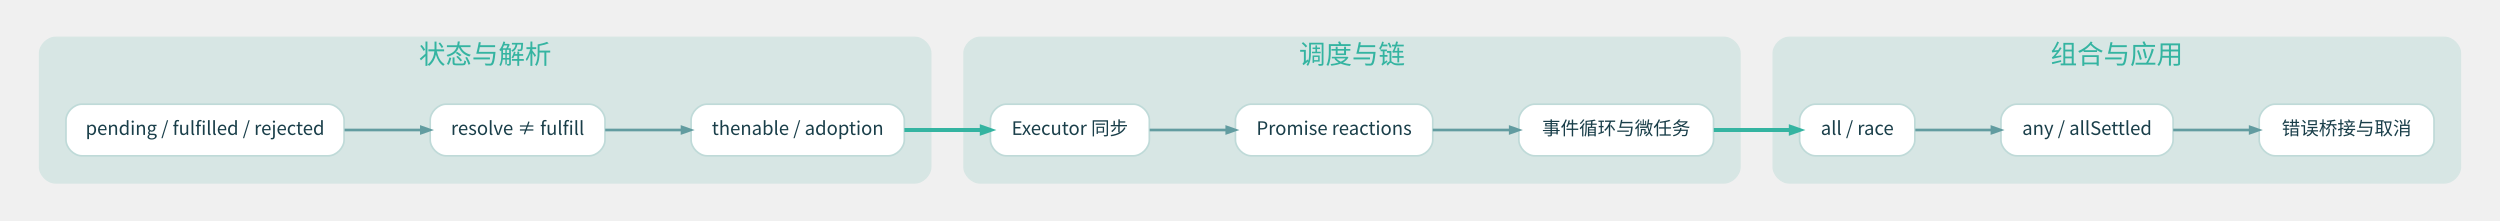
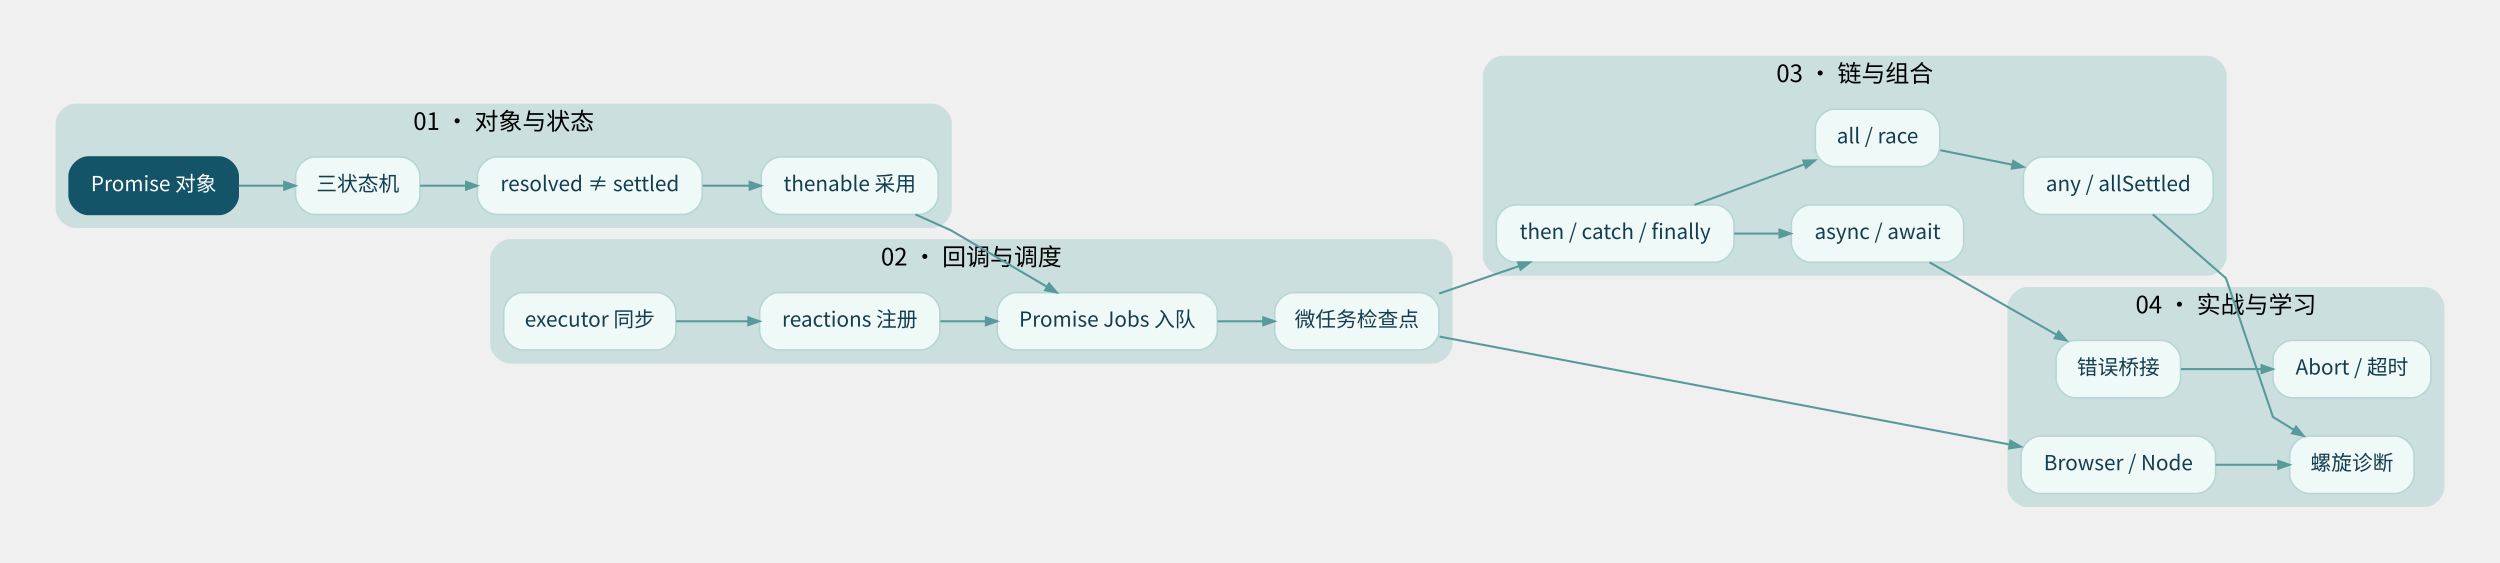
- <svg xmlns="http://www.w3.org/2000/svg" width="1884pt" height="166pt" viewBox="0.00 0.00 1884.32 166.32">
-   <g id="graph0" class="graph" transform="scale(1 1) rotate(0) translate(20.16 146.16)">
+ <svg xmlns="http://www.w3.org/2000/svg" width="1568pt" height="353pt" viewBox="0.00 0.00 1567.72 352.72">
+   <g id="graph0" class="graph" transform="scale(1 1) rotate(0) translate(27.36 325.36)">
    <g id="clust1" class="cluster">
-       <path fill="#d7e6e4" stroke="#d7e6e4" d="M20,-8C20,-8 669,-8 669,-8 675,-8 681,-14 681,-20 681,-20 681,-106 681,-106 681,-112 675,-118 669,-118 669,-118 20,-118 20,-118 14,-118 8,-112 8,-106 8,-106 8,-20 8,-20 8,-14 14,-8 20,-8" />
-       <text text-anchor="middle" x="344.5" y="-98" font-family="Noto Sans CJK SC" font-size="20.00" fill="#34b4a1">状态与解析</text>
+       <path fill="#cadfde" stroke="#cadfde" d="M20,-183C20,-183 557,-183 557,-183 563,-183 569,-189 569,-195 569,-195 569,-248 569,-248 569,-254 563,-260 557,-260 557,-260 20,-260 20,-260 14,-260 8,-254 8,-248 8,-248 8,-195 8,-195 8,-189 14,-183 20,-183" />
+       <text text-anchor="middle" x="288.5" y="-244" font-family="Noto Sans CJK SC" font-size="15.00">01 · 对象与状态</text>
    </g>
    <g id="clust2" class="cluster">
-       <path fill="#d7e6e4" stroke="#d7e6e4" d="M718,-8C718,-8 1280,-8 1280,-8 1286,-8 1292,-14 1292,-20 1292,-20 1292,-106 1292,-106 1292,-112 1286,-118 1280,-118 1280,-118 718,-118 718,-118 712,-118 706,-112 706,-106 706,-106 706,-20 706,-20 706,-14 712,-8 718,-8" />
-       <text text-anchor="middle" x="999" y="-98" font-family="Noto Sans CJK SC" font-size="20.00" fill="#34b4a1">调度与链</text>
+       <path fill="#cadfde" stroke="#cadfde" d="M292.5,-98C292.5,-98 871,-98 871,-98 877,-98 883,-104 883,-110 883,-110 883,-163 883,-163 883,-169 877,-175 871,-175 871,-175 292.5,-175 292.5,-175 286.5,-175 280.5,-169 280.5,-163 280.5,-163 280.5,-110 280.5,-110 280.5,-104 286.5,-98 292.5,-98" />
+       <text text-anchor="middle" x="581.75" y="-159" font-family="Noto Sans CJK SC" font-size="15.00">02 · 回调与调度</text>
    </g>
    <g id="clust3" class="cluster">
-       <path fill="#d7e6e4" stroke="#d7e6e4" d="M1329,-8C1329,-8 1824,-8 1824,-8 1830,-8 1836,-14 1836,-20 1836,-20 1836,-106 1836,-106 1836,-112 1830,-118 1824,-118 1824,-118 1329,-118 1329,-118 1323,-118 1317,-112 1317,-106 1317,-106 1317,-20 1317,-20 1317,-14 1323,-8 1329,-8" />
-       <text text-anchor="middle" x="1576.5" y="-98" font-family="Noto Sans CJK SC" font-size="20.00" fill="#34b4a1">组合与应用</text>
+       <path fill="#cadfde" stroke="#cadfde" d="M915,-153C915,-153 1356.5,-153 1356.5,-153 1362.5,-153 1368.5,-159 1368.5,-165 1368.5,-165 1368.5,-278 1368.5,-278 1368.5,-284 1362.5,-290 1356.5,-290 1356.5,-290 915,-290 915,-290 909,-290 903,-284 903,-278 903,-278 903,-165 903,-165 903,-159 909,-153 915,-153" />
+       <text text-anchor="middle" x="1135.75" y="-274" font-family="Noto Sans CJK SC" font-size="15.00">03 · 链与组合</text>
+     </g>
+     <g id="clust4" class="cluster">
+       <path fill="#cadfde" stroke="#cadfde" d="M1244,-8C1244,-8 1493,-8 1493,-8 1499,-8 1505,-14 1505,-20 1505,-20 1505,-133 1505,-133 1505,-139 1499,-145 1493,-145 1493,-145 1244,-145 1244,-145 1238,-145 1232,-139 1232,-133 1232,-133 1232,-20 1232,-20 1232,-14 1238,-8 1244,-8" />
+       <text text-anchor="middle" x="1368.5" y="-129" font-family="Noto Sans CJK SC" font-size="15.00">04 · 实战与学习</text>
    </g>
    <g id="node1" class="node">
-       <path fill="#ffffff" stroke="#bfdad8" stroke-width="1.3" d="M226,-67.5C226,-67.5 40,-67.5 40,-67.5 34,-67.5 28,-61.5 28,-55.5 28,-55.5 28,-40.5 28,-40.5 28,-34.5 34,-28.5 40,-28.5 40,-28.5 226,-28.5 226,-28.5 232,-28.5 238,-34.5 238,-40.5 238,-40.5 238,-55.5 238,-55.5 238,-61.5 232,-67.5 226,-67.5" />
-       <text text-anchor="middle" x="133" y="-44.3" font-family="Noto Sans CJK SC" font-size="14.00" fill="#193e49">pending / fulfilled / rejected</text>
+       <path fill="#145468" stroke="#145468" d="M110,-227C110,-227 28,-227 28,-227 22,-227 16,-221 16,-215 16,-215 16,-203 16,-203 16,-197 22,-191 28,-191 28,-191 110,-191 110,-191 116,-191 122,-197 122,-203 122,-203 122,-215 122,-215 122,-221 116,-227 110,-227" />
+       <text text-anchor="middle" x="69" y="-205.6" font-family="Noto Sans CJK SC" font-size="13.00" fill="white">Promise 对象</text>
    </g>
    <g id="node2" class="node">
-       <path fill="#ffffff" stroke="#bfdad8" stroke-width="1.3" d="M423,-67.5C423,-67.5 315,-67.5 315,-67.5 309,-67.5 303,-61.5 303,-55.5 303,-55.5 303,-40.5 303,-40.5 303,-34.5 309,-28.5 315,-28.5 315,-28.5 423,-28.5 423,-28.5 429,-28.5 435,-34.5 435,-40.5 435,-40.5 435,-55.5 435,-55.5 435,-61.5 429,-67.5 423,-67.5" />
-       <text text-anchor="middle" x="369" y="-44.3" font-family="Noto Sans CJK SC" font-size="14.00" fill="#193e49">resolve ≠ fulfill</text>
+       <path fill="#eff9f7" stroke="#b5d6d5" d="M224,-227C224,-227 170,-227 170,-227 164,-227 158,-221 158,-215 158,-215 158,-203 158,-203 158,-197 164,-191 170,-191 170,-191 224,-191 224,-191 230,-191 236,-197 236,-203 236,-203 236,-215 236,-215 236,-221 230,-227 224,-227" />
+       <text text-anchor="middle" x="197" y="-205.6" font-family="Noto Sans CJK SC" font-size="13.00" fill="#143d4f">三状态机</text>
    </g>
    <g id="edge1" class="edge">
-       <path fill="none" stroke="#629ca0" stroke-width="2" d="M238.34,-48C257.88,-48 277.89,-48 296.17,-48" />
-       <polygon fill="#629ca0" stroke="#629ca0" stroke-width="2" points="296.32,-50.28 302.82,-48 296.32,-45.73 296.32,-50.28" />
+       <path fill="none" stroke="#579a99" stroke-width="1.3" d="M122.34,-209C131.73,-209 141.45,-209 150.62,-209" />
+       <polygon fill="#579a99" stroke="#579a99" stroke-width="1.3" points="150.84,-211.45 157.84,-209 150.84,-206.55 150.84,-211.45" />
    </g>
    <g id="node3" class="node">
-       <path fill="#ffffff" stroke="#bfdad8" stroke-width="1.3" d="M649,-67.5C649,-67.5 512,-67.5 512,-67.5 506,-67.5 500,-61.5 500,-55.5 500,-55.5 500,-40.5 500,-40.5 500,-34.5 506,-28.5 512,-28.5 512,-28.5 649,-28.5 649,-28.5 655,-28.5 661,-34.5 661,-40.5 661,-40.5 661,-55.5 661,-55.5 661,-61.5 655,-67.5 649,-67.5" />
-       <text text-anchor="middle" x="580.5" y="-44.3" font-family="Noto Sans CJK SC" font-size="14.00" fill="#193e49">thenable / adoption</text>
+       <path fill="#eff9f7" stroke="#b5d6d5" d="M401,-227C401,-227 284,-227 284,-227 278,-227 272,-221 272,-215 272,-215 272,-203 272,-203 272,-197 278,-191 284,-191 284,-191 401,-191 401,-191 407,-191 413,-197 413,-203 413,-203 413,-215 413,-215 413,-221 407,-227 401,-227" />
+       <text text-anchor="middle" x="342.5" y="-205.6" font-family="Noto Sans CJK SC" font-size="13.00" fill="#143d4f">resolved ≠ settled</text>
    </g>
    <g id="edge2" class="edge">
-       <path fill="none" stroke="#629ca0" stroke-width="2" d="M435.14,-48C453.48,-48 473.73,-48 493.11,-48" />
-       <polygon fill="#629ca0" stroke="#629ca0" stroke-width="2" points="493.15,-50.28 499.65,-48 493.15,-45.73 493.15,-50.28" />
+       <path fill="none" stroke="#579a99" stroke-width="1.3" d="M236.08,-209C244.97,-209 254.74,-209 264.65,-209" />
+       <polygon fill="#579a99" stroke="#579a99" stroke-width="1.3" points="264.88,-211.45 271.88,-209 264.88,-206.55 264.88,-211.45" />
    </g>
    <g id="node4" class="node">
-       <path fill="#ffffff" stroke="#bfdad8" stroke-width="1.3" d="M834,-67.5C834,-67.5 738,-67.5 738,-67.5 732,-67.5 726,-61.5 726,-55.5 726,-55.5 726,-40.5 726,-40.5 726,-34.5 732,-28.5 738,-28.5 738,-28.5 834,-28.5 834,-28.5 840,-28.5 846,-34.5 846,-40.5 846,-40.5 846,-55.5 846,-55.5 846,-61.5 840,-67.5 834,-67.5" />
-       <text text-anchor="middle" x="786" y="-44.3" font-family="Noto Sans CJK SC" font-size="14.00" fill="#193e49">Executor 同步</text>
+       <path fill="#eff9f7" stroke="#b5d6d5" d="M549,-227C549,-227 462,-227 462,-227 456,-227 450,-221 450,-215 450,-215 450,-203 450,-203 450,-197 456,-191 462,-191 462,-191 549,-191 549,-191 555,-191 561,-197 561,-203 561,-203 561,-215 561,-215 561,-221 555,-227 549,-227" />
+       <text text-anchor="middle" x="505.5" y="-205.6" font-family="Noto Sans CJK SC" font-size="13.00" fill="#143d4f">thenable 采用</text>
+     </g>
+     <g id="edge3" class="edge">
+       <path fill="none" stroke="#579a99" stroke-width="1.3" d="M413.18,-209C422.93,-209 432.9,-209 442.5,-209" />
+       <polygon fill="#579a99" stroke="#579a99" stroke-width="1.3" points="442.75,-211.45 449.75,-209 442.75,-206.55 442.75,-211.45" />
+     </g>
+     <g id="node7" class="node">
+       <path fill="#eff9f7" stroke="#b5d6d5" d="M724,-142C724,-142 610,-142 610,-142 604,-142 598,-136 598,-130 598,-130 598,-118 598,-118 598,-112 604,-106 610,-106 610,-106 724,-106 724,-106 730,-106 736,-112 736,-118 736,-118 736,-130 736,-130 736,-136 730,-142 724,-142" />
+       <text text-anchor="middle" x="667" y="-120.6" font-family="Noto Sans CJK SC" font-size="13.00" fill="#143d4f">Promise Jobs 入队</text>
+     </g>
+     <g id="edge4" class="edge">
+       <path fill="none" stroke="#579a99" stroke-width="1.3" d="M546.79,-190.95C558.88,-185.53 569,-181 569,-181 569,-181 601.75,-161.76 629.19,-145.63" />
+       <polygon fill="#579a99" stroke="#579a99" stroke-width="1.3" points="630.51,-147.69 635.31,-142.04 628.03,-143.47 630.51,-147.69" />
+     </g>
+     <g id="node5" class="node">
+       <path fill="#eff9f7" stroke="#b5d6d5" d="M384.5,-142C384.5,-142 300.5,-142 300.5,-142 294.5,-142 288.5,-136 288.5,-130 288.5,-130 288.5,-118 288.5,-118 288.5,-112 294.5,-106 300.5,-106 300.5,-106 384.5,-106 384.5,-106 390.5,-106 396.5,-112 396.5,-118 396.5,-118 396.5,-130 396.5,-130 396.5,-136 390.5,-142 384.5,-142" />
+       <text text-anchor="middle" x="342.5" y="-120.6" font-family="Noto Sans CJK SC" font-size="13.00" fill="#143d4f">executor 同步</text>
+     </g>
+     <g id="node6" class="node">
+       <path fill="#eff9f7" stroke="#b5d6d5" d="M550,-142C550,-142 461,-142 461,-142 455,-142 449,-136 449,-130 449,-130 449,-118 449,-118 449,-112 455,-106 461,-106 461,-106 550,-106 550,-106 556,-106 562,-112 562,-118 562,-118 562,-130 562,-130 562,-136 556,-142 550,-142" />
+       <text text-anchor="middle" x="505.5" y="-120.6" font-family="Noto Sans CJK SC" font-size="13.00" fill="#143d4f">reactions 注册</text>
+     </g>
+     <g id="edge5" class="edge">
+       <path fill="none" stroke="#579a99" stroke-width="1.3" d="M396.66,-124C411.07,-124 426.8,-124 441.68,-124" />
+       <polygon fill="#579a99" stroke="#579a99" stroke-width="1.3" points="441.91,-126.45 448.91,-124 441.91,-121.55 441.91,-126.45" />
+     </g>
+     <g id="edge6" class="edge">
+       <path fill="none" stroke="#579a99" stroke-width="1.3" d="M562.29,-124C571.45,-124 581.08,-124 590.62,-124" />
+       <polygon fill="#579a99" stroke="#579a99" stroke-width="1.3" points="590.9,-126.45 597.89,-124 590.89,-121.55 590.9,-126.45" />
+     </g>
+     <g id="node8" class="node">
+       <path fill="#eff9f7" stroke="#b5d6d5" d="M863,-142C863,-142 784,-142 784,-142 778,-142 772,-136 772,-130 772,-130 772,-118 772,-118 772,-112 778,-106 784,-106 784,-106 863,-106 863,-106 869,-106 875,-112 875,-118 875,-118 875,-130 875,-130 875,-136 869,-142 863,-142" />
+       <text text-anchor="middle" x="823.5" y="-120.6" font-family="Noto Sans CJK SC" font-size="13.00" fill="#143d4f">微任务检查点</text>
    </g>
    <g id="edge7" class="edge">
-       <path fill="none" stroke="#34b4a1" stroke-width="3" d="M661.05,-48C680.31,-48 700.69,-48 719.24,-48" />
-       <polygon fill="#34b4a1" stroke="#34b4a1" stroke-width="3" points="719.48,-50.28 725.98,-48 719.48,-45.73 719.48,-50.28" />
+       <path fill="none" stroke="#579a99" stroke-width="1.3" d="M736.22,-124C745.75,-124 755.47,-124 764.78,-124" />
+       <polygon fill="#579a99" stroke="#579a99" stroke-width="1.3" points="764.82,-126.45 771.82,-124 764.82,-121.55 764.82,-126.45" />
    </g>
-     <g id="node5" class="node">
-       <path fill="#ffffff" stroke="#bfdad8" stroke-width="1.3" d="M1048,-67.5C1048,-67.5 923,-67.5 923,-67.5 917,-67.5 911,-61.5 911,-55.5 911,-55.5 911,-40.5 911,-40.5 911,-34.5 917,-28.5 923,-28.5 923,-28.5 1048,-28.5 1048,-28.5 1054,-28.5 1060,-34.5 1060,-40.5 1060,-40.5 1060,-55.5 1060,-55.5 1060,-61.5 1054,-67.5 1048,-67.5" />
-       <text text-anchor="middle" x="985.5" y="-44.3" font-family="Noto Sans CJK SC" font-size="14.00" fill="#193e49">Promise reactions</text>
-     </g>
-     <g id="edge3" class="edge">
-       <path fill="none" stroke="#629ca0" stroke-width="2" d="M846.26,-48C864.53,-48 884.96,-48 904.4,-48" />
-       <polygon fill="#629ca0" stroke="#629ca0" stroke-width="2" points="904.44,-50.28 910.94,-48 904.44,-45.73 904.44,-50.28" />
-     </g>
-     <g id="node6" class="node">
-       <path fill="#ffffff" stroke="#bfdad8" stroke-width="1.3" d="M1260,-67.5C1260,-67.5 1137,-67.5 1137,-67.5 1131,-67.5 1125,-61.5 1125,-55.5 1125,-55.5 1125,-40.5 1125,-40.5 1125,-34.5 1131,-28.5 1137,-28.5 1137,-28.5 1260,-28.5 1260,-28.5 1266,-28.5 1272,-34.5 1272,-40.5 1272,-40.5 1272,-55.5 1272,-55.5 1272,-61.5 1266,-67.5 1260,-67.5" />
-       <text text-anchor="middle" x="1198.5" y="-44.3" font-family="Noto Sans CJK SC" font-size="14.00" fill="#193e49">事件循环与微任务</text>
-     </g>
-     <g id="edge4" class="edge">
-       <path fill="none" stroke="#629ca0" stroke-width="2" d="M1060,-48C1078.83,-48 1099.17,-48 1118.27,-48" />
-       <polygon fill="#629ca0" stroke="#629ca0" stroke-width="2" points="1118.47,-50.28 1124.97,-48 1118.47,-45.73 1118.47,-50.28" />
-     </g>
-     <g id="node7" class="node">
-       <path fill="#ffffff" stroke="#bfdad8" stroke-width="1.3" d="M1412,-67.5C1412,-67.5 1349,-67.5 1349,-67.5 1343,-67.5 1337,-61.5 1337,-55.5 1337,-55.5 1337,-40.5 1337,-40.5 1337,-34.5 1343,-28.5 1349,-28.5 1349,-28.5 1412,-28.5 1412,-28.5 1418,-28.5 1424,-34.5 1424,-40.5 1424,-40.5 1424,-55.5 1424,-55.5 1424,-61.5 1418,-67.5 1412,-67.5" />
-       <text text-anchor="middle" x="1380.5" y="-44.3" font-family="Noto Sans CJK SC" font-size="14.00" fill="#193e49">all / race</text>
+     <g id="node9" class="node">
+       <path fill="#eff9f7" stroke="#b5d6d5" d="M1048,-197C1048,-197 923,-197 923,-197 917,-197 911,-191 911,-185 911,-185 911,-173 911,-173 911,-167 917,-161 923,-161 923,-161 1048,-161 1048,-161 1054,-161 1060,-167 1060,-173 1060,-173 1060,-185 1060,-185 1060,-191 1054,-197 1048,-197" />
+       <text text-anchor="middle" x="985.5" y="-175.6" font-family="Noto Sans CJK SC" font-size="13.00" fill="#143d4f">then / catch / finally</text>
    </g>
    <g id="edge8" class="edge">
-       <path fill="none" stroke="#34b4a1" stroke-width="3" d="M1272.19,-48C1291.57,-48 1312.07,-48 1329.89,-48" />
-       <polygon fill="#34b4a1" stroke="#34b4a1" stroke-width="3" points="1330.34,-50.28 1336.84,-48 1330.34,-45.73 1330.34,-50.28" />
+       <path fill="none" stroke="#579a99" stroke-width="1.3" d="M875.12,-141.4C890.99,-146.85 908.64,-152.92 925.05,-158.56" />
+       <polygon fill="#579a99" stroke="#579a99" stroke-width="1.3" points="924.58,-160.99 932,-160.95 926.18,-156.36 924.58,-160.99" />
    </g>
-     <g id="node8" class="node">
-       <path fill="#ffffff" stroke="#bfdad8" stroke-width="1.3" d="M1607,-67.5C1607,-67.5 1501,-67.5 1501,-67.5 1495,-67.5 1489,-61.5 1489,-55.5 1489,-55.5 1489,-40.5 1489,-40.5 1489,-34.5 1495,-28.5 1501,-28.5 1501,-28.5 1607,-28.5 1607,-28.5 1613,-28.5 1619,-34.5 1619,-40.5 1619,-40.5 1619,-55.5 1619,-55.5 1619,-61.5 1613,-67.5 1607,-67.5" />
-       <text text-anchor="middle" x="1554" y="-44.3" font-family="Noto Sans CJK SC" font-size="14.00" fill="#193e49">any / allSettled</text>
+     <g id="node15" class="node">
+       <path fill="#eff9f7" stroke="#b5d6d5" d="M1350,-52C1350,-52 1252,-52 1252,-52 1246,-52 1240,-46 1240,-40 1240,-40 1240,-28 1240,-28 1240,-22 1246,-16 1252,-16 1252,-16 1350,-16 1350,-16 1356,-16 1362,-22 1362,-28 1362,-28 1362,-40 1362,-40 1362,-46 1356,-52 1350,-52" />
+       <text text-anchor="middle" x="1301" y="-30.6" font-family="Noto Sans CJK SC" font-size="13.00" fill="#143d4f">Browser / Node</text>
    </g>
-     <g id="edge5" class="edge">
-       <path fill="none" stroke="#629ca0" stroke-width="2" d="M1424.33,-48C1441.81,-48 1462.48,-48 1482.08,-48" />
-       <polygon fill="#629ca0" stroke="#629ca0" stroke-width="2" points="1482.19,-50.28 1488.69,-48 1482.19,-45.73 1482.19,-50.28" />
+     <g id="edge15" class="edge">
+       <path fill="none" stroke="#579a99" stroke-width="1.3" d="M875.39,-114.37C961.63,-98.04 1136.51,-64.94 1232.75,-46.73" />
+       <polygon fill="#579a99" stroke="#579a99" stroke-width="1.3" points="1233.4,-49.1 1239.82,-45.39 1232.49,-44.28 1233.4,-49.1" />
    </g>
-     <g id="node9" class="node">
-       <path fill="#ffffff" stroke="#bfdad8" stroke-width="1.3" d="M1804,-67.5C1804,-67.5 1696,-67.5 1696,-67.5 1690,-67.5 1684,-61.5 1684,-55.5 1684,-55.5 1684,-40.5 1684,-40.5 1684,-34.5 1690,-28.5 1696,-28.5 1696,-28.5 1804,-28.5 1804,-28.5 1810,-28.5 1816,-34.5 1816,-40.5 1816,-40.5 1816,-55.5 1816,-55.5 1816,-61.5 1810,-67.5 1804,-67.5" />
-       <text text-anchor="middle" x="1750" y="-44.3" font-family="Noto Sans CJK SC" font-size="14.00" fill="#193e49">错误桥接与取消</text>
+     <g id="node10" class="node">
+       <path fill="#eff9f7" stroke="#b5d6d5" d="M1192,-197C1192,-197 1108,-197 1108,-197 1102,-197 1096,-191 1096,-185 1096,-185 1096,-173 1096,-173 1096,-167 1102,-161 1108,-161 1108,-161 1192,-161 1192,-161 1198,-161 1204,-167 1204,-173 1204,-173 1204,-185 1204,-185 1204,-191 1198,-197 1192,-197" />
+       <text text-anchor="middle" x="1150" y="-175.6" font-family="Noto Sans CJK SC" font-size="13.00" fill="#143d4f">async / await</text>
    </g>
-     <g id="edge6" class="edge">
-       <path fill="none" stroke="#629ca0" stroke-width="2" d="M1619.06,-48C1637.54,-48 1657.83,-48 1676.77,-48" />
-       <polygon fill="#629ca0" stroke="#629ca0" stroke-width="2" points="1677.18,-50.28 1683.68,-48 1677.18,-45.73 1677.18,-50.28" />
+     <g id="edge9" class="edge">
+       <path fill="none" stroke="#579a99" stroke-width="1.3" d="M1060.14,-179C1069.55,-179 1079.1,-179 1088.27,-179" />
+       <polygon fill="#579a99" stroke="#579a99" stroke-width="1.3" points="1088.54,-181.45 1095.54,-179 1088.54,-176.55 1088.54,-181.45" />
+     </g>
+     <g id="node11" class="node">
+       <path fill="#eff9f7" stroke="#b5d6d5" d="M1177,-257C1177,-257 1123,-257 1123,-257 1117,-257 1111,-251 1111,-245 1111,-245 1111,-233 1111,-233 1111,-227 1117,-221 1123,-221 1123,-221 1177,-221 1177,-221 1183,-221 1189,-227 1189,-233 1189,-233 1189,-245 1189,-245 1189,-251 1183,-257 1177,-257" />
+       <text text-anchor="middle" x="1150" y="-235.6" font-family="Noto Sans CJK SC" font-size="13.00" fill="#143d4f">all / race</text>
+     </g>
+     <g id="edge10" class="edge">
+       <path fill="none" stroke="#579a99" stroke-width="1.3" d="M1035.26,-197C1057.1,-205.07 1082.71,-214.52 1104.08,-222.41" />
+       <polygon fill="#579a99" stroke="#579a99" stroke-width="1.3" points="1103.45,-224.79 1110.86,-224.92 1105.15,-220.2 1103.45,-224.79" />
+     </g>
+     <g id="node13" class="node">
+       <path fill="#eff9f7" stroke="#b5d6d5" d="M1328,-112C1328,-112 1274,-112 1274,-112 1268,-112 1262,-106 1262,-100 1262,-100 1262,-88 1262,-88 1262,-82 1268,-76 1274,-76 1274,-76 1328,-76 1328,-76 1334,-76 1340,-82 1340,-88 1340,-88 1340,-100 1340,-100 1340,-106 1334,-112 1328,-112" />
+       <text text-anchor="middle" x="1301" y="-90.6" font-family="Noto Sans CJK SC" font-size="13.00" fill="#143d4f">错误桥接</text>
+     </g>
+     <g id="edge13" class="edge">
+       <path fill="none" stroke="#579a99" stroke-width="1.3" d="M1182.6,-160.97C1205.91,-147.68 1237.72,-129.53 1262.35,-115.48" />
+       <polygon fill="#579a99" stroke="#579a99" stroke-width="1.3" points="1263.58,-117.6 1268.45,-112 1261.15,-113.34 1263.58,-117.6" />
+     </g>
+     <g id="node12" class="node">
+       <path fill="#eff9f7" stroke="#b5d6d5" d="M1348.5,-227C1348.5,-227 1253.5,-227 1253.5,-227 1247.5,-227 1241.5,-221 1241.5,-215 1241.5,-215 1241.5,-203 1241.5,-203 1241.5,-197 1247.5,-191 1253.5,-191 1253.5,-191 1348.5,-191 1348.5,-191 1354.5,-191 1360.5,-197 1360.5,-203 1360.5,-203 1360.5,-215 1360.5,-215 1360.5,-221 1354.5,-227 1348.5,-227" />
+       <text text-anchor="middle" x="1301" y="-205.6" font-family="Noto Sans CJK SC" font-size="13.00" fill="#143d4f">any / allSettled</text>
+     </g>
+     <g id="edge11" class="edge">
+       <path fill="none" stroke="#579a99" stroke-width="1.3" d="M1189.37,-231.27C1203.13,-228.5 1219.06,-225.3 1234.47,-222.19" />
+       <polygon fill="#579a99" stroke="#579a99" stroke-width="1.3" points="1235.12,-224.56 1241.5,-220.78 1234.15,-219.76 1235.12,-224.56" />
+     </g>
+     <g id="node16" class="node">
+       <path fill="#eff9f7" stroke="#b5d6d5" d="M1474.5,-52C1474.5,-52 1420.5,-52 1420.5,-52 1414.5,-52 1408.5,-46 1408.5,-40 1408.5,-40 1408.5,-28 1408.5,-28 1408.5,-22 1414.5,-16 1420.5,-16 1420.5,-16 1474.5,-16 1474.5,-16 1480.5,-16 1486.5,-22 1486.5,-28 1486.5,-28 1486.5,-40 1486.5,-40 1486.5,-46 1480.5,-52 1474.5,-52" />
+       <text text-anchor="middle" x="1447.5" y="-30.6" font-family="Noto Sans CJK SC" font-size="13.00" fill="#143d4f">螺旋诊断</text>
+     </g>
+     <g id="edge12" class="edge">
+       <path fill="none" stroke="#579a99" stroke-width="1.3" d="M1322.68,-190.97C1342.2,-173.94 1368.5,-151 1368.5,-151 1368.5,-151 1398,-64 1398,-64 1398,-64 1403.69,-60.48 1411.16,-55.86" />
+       <polygon fill="#579a99" stroke="#579a99" stroke-width="1.3" points="1412.5,-57.91 1417.17,-52.14 1409.93,-53.74 1412.5,-57.91" />
+     </g>
+     <g id="node14" class="node">
+       <path fill="#eff9f7" stroke="#b5d6d5" d="M1485,-112C1485,-112 1410,-112 1410,-112 1404,-112 1398,-106 1398,-100 1398,-100 1398,-88 1398,-88 1398,-82 1404,-76 1410,-76 1410,-76 1485,-76 1485,-76 1491,-76 1497,-82 1497,-88 1497,-88 1497,-100 1497,-100 1497,-106 1491,-112 1485,-112" />
+       <text text-anchor="middle" x="1447.5" y="-90.6" font-family="Noto Sans CJK SC" font-size="13.00" fill="#143d4f">Abort / 超时</text>
+     </g>
+     <g id="edge14" class="edge">
+       <path fill="none" stroke="#579a99" stroke-width="1.3" d="M1340.34,-94C1355.78,-94 1373.89,-94 1390.73,-94" />
+       <polygon fill="#579a99" stroke="#579a99" stroke-width="1.3" points="1390.86,-96.45 1397.86,-94 1390.86,-91.55 1390.86,-96.45" />
+     </g>
+     <g id="edge16" class="edge">
+       <path fill="none" stroke="#579a99" stroke-width="1.3" d="M1362.03,-34C1375.12,-34 1388.76,-34 1401.17,-34" />
+       <polygon fill="#579a99" stroke="#579a99" stroke-width="1.3" points="1401.32,-36.45 1408.32,-34 1401.32,-31.55 1401.32,-36.45" />
    </g>
  </g>
</svg>
